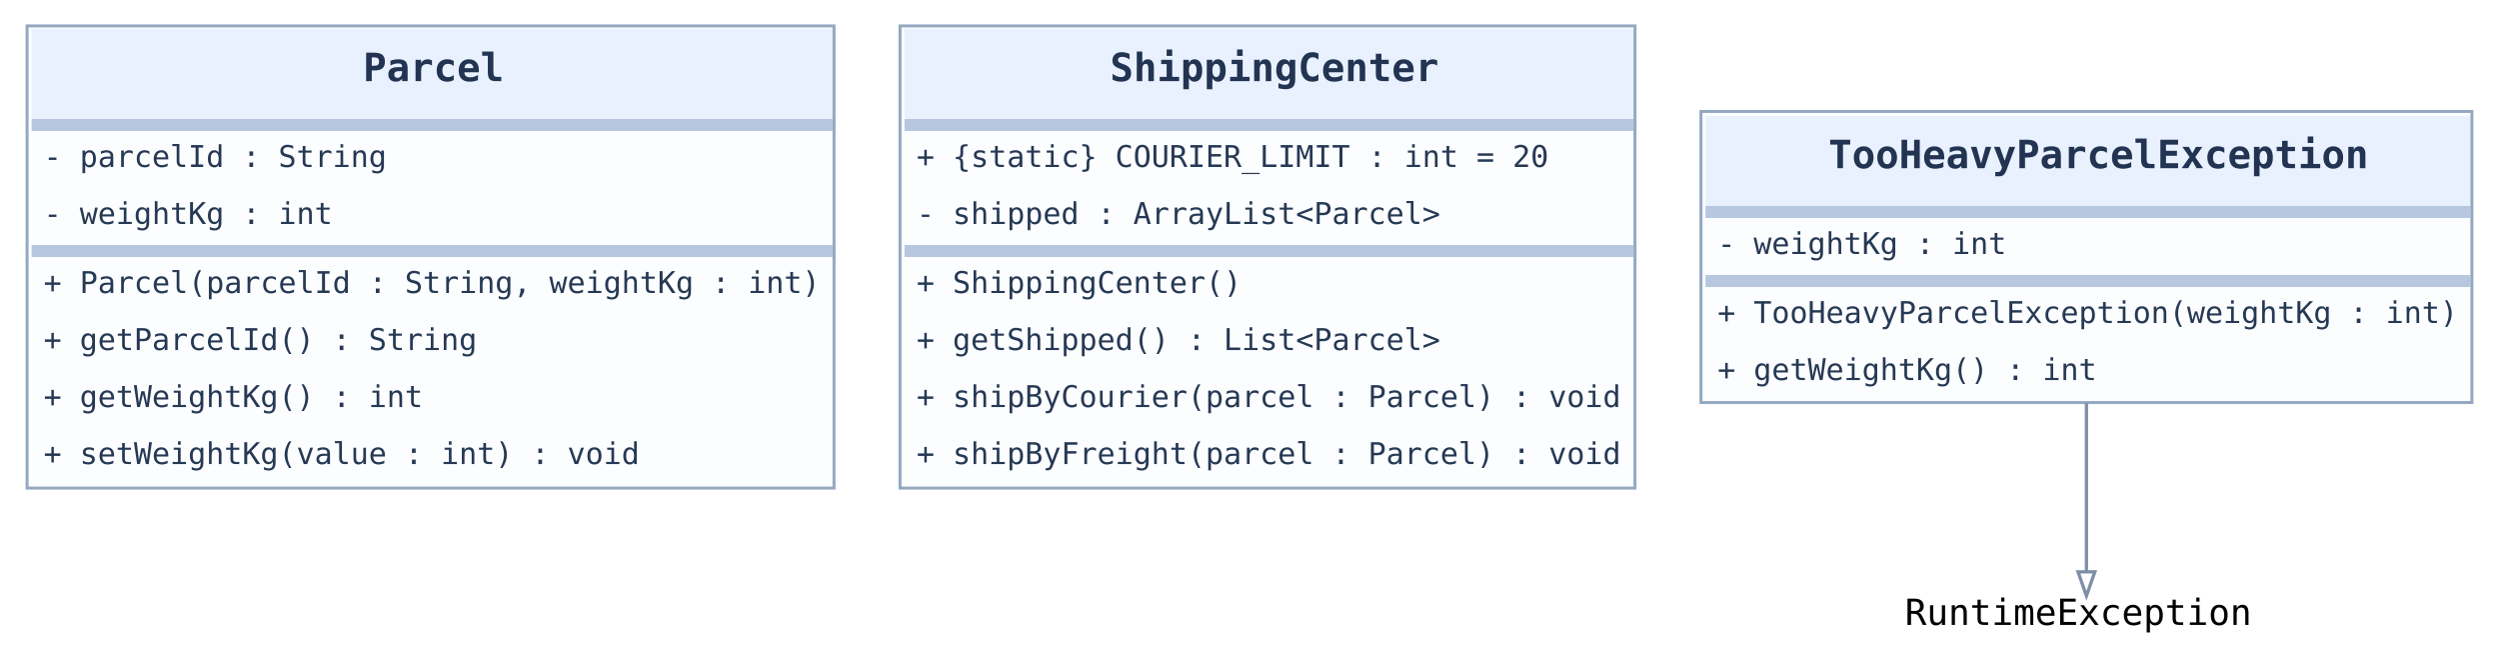
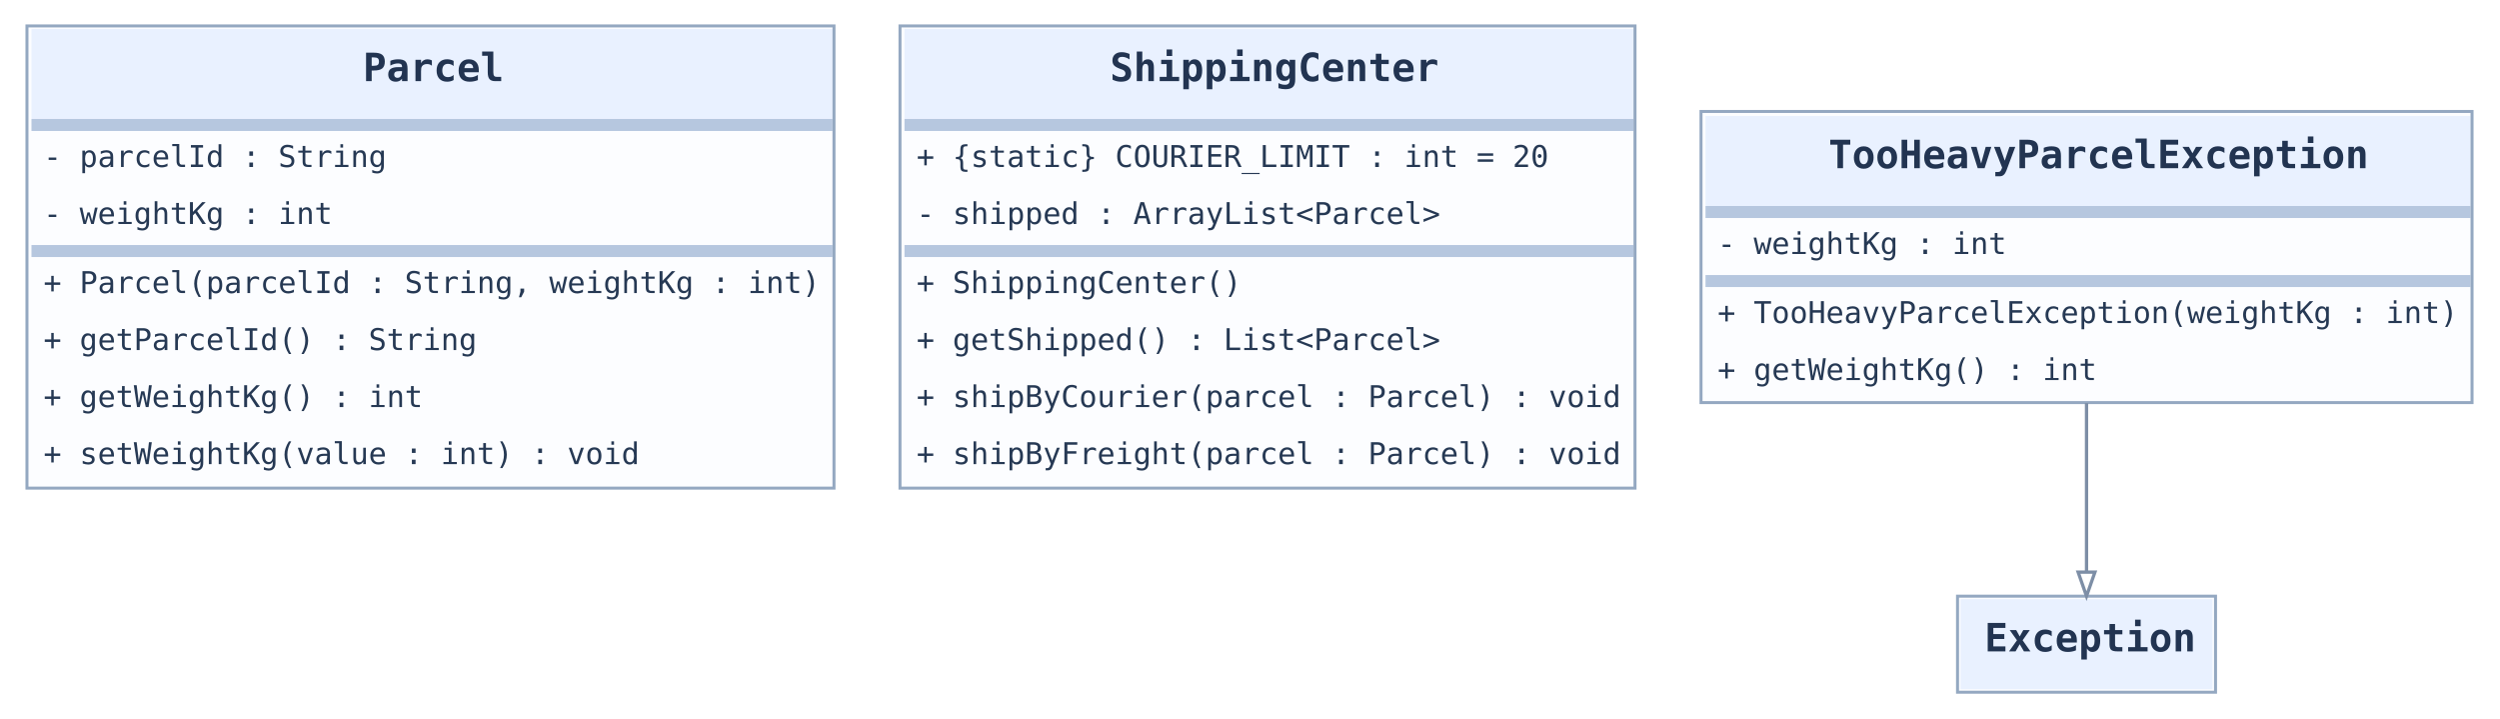
- <svg xmlns="http://www.w3.org/2000/svg" width="832pt" height="220pt" viewBox="0.00 0.00 832.28 220.28">
-   <g id="graph0" class="graph" transform="scale(1 1) rotate(0) translate(8.64 211.64)">
+ <svg xmlns="http://www.w3.org/2000/svg" width="832pt" height="239pt" viewBox="0.00 0.00 832.28 239.28">
+   <g id="graph0" class="graph" transform="scale(1 1) rotate(0) translate(8.64 230.64)">
    <g id="node1" class="node">
-       <polygon fill="#fcfdff" stroke="transparent" points="0,-49 0,-203 269,-203 269,-49 0,-49" />
-       <polygon fill="#e9f1ff" stroke="transparent" points="1.5,-172 1.5,-202 268.5,-202 268.5,-172 1.5,-172" />
-       <text text-anchor="start" x="112" y="-184.6" font-family="DejaVu Sans Mono" font-weight="bold" font-size="13.00" fill="#223451">Parcel</text>
-       <polygon fill="#b6c7df" stroke="transparent" points="1.5,-168 1.5,-172 268.5,-172 268.5,-168 1.5,-168" />
-       <text text-anchor="start" x="5.5" y="-156" font-family="DejaVu Sans Mono" font-size="10.00" fill="#263954">- parcelId : String</text>
-       <text text-anchor="start" x="5.5" y="-137" font-family="DejaVu Sans Mono" font-size="10.00" fill="#263954">- weightKg : int</text>
-       <polygon fill="#b6c7df" stroke="transparent" points="1.5,-126 1.5,-130 268.5,-130 268.5,-126 1.5,-126" />
-       <text text-anchor="start" x="5.5" y="-114" font-family="DejaVu Sans Mono" font-size="10.00" fill="#263954">+ Parcel(parcelId : String, weightKg : int)</text>
-       <text text-anchor="start" x="5.5" y="-95" font-family="DejaVu Sans Mono" font-size="10.00" fill="#263954">+ getParcelId() : String</text>
-       <text text-anchor="start" x="5.5" y="-76" font-family="DejaVu Sans Mono" font-size="10.00" fill="#263954">+ getWeightKg() : int</text>
-       <text text-anchor="start" x="5.5" y="-57" font-family="DejaVu Sans Mono" font-size="10.00" fill="#263954">+ setWeightKg(value : int) : void</text>
-       <polygon fill="none" stroke="#94a8c1" points="0,-49 0,-203 269,-203 269,-49 0,-49" />
+       <polygon fill="#fcfdff" stroke="transparent" points="0,-68 0,-222 269,-222 269,-68 0,-68" />
+       <polygon fill="#e9f1ff" stroke="transparent" points="1.5,-191 1.5,-221 268.5,-221 268.5,-191 1.5,-191" />
+       <text text-anchor="start" x="112" y="-203.6" font-family="DejaVu Sans Mono" font-weight="bold" font-size="13.00" fill="#223451">Parcel</text>
+       <polygon fill="#b6c7df" stroke="transparent" points="1.5,-187 1.5,-191 268.5,-191 268.5,-187 1.5,-187" />
+       <text text-anchor="start" x="5.5" y="-175" font-family="DejaVu Sans Mono" font-size="10.00" fill="#263954">- parcelId : String</text>
+       <text text-anchor="start" x="5.5" y="-156" font-family="DejaVu Sans Mono" font-size="10.00" fill="#263954">- weightKg : int</text>
+       <polygon fill="#b6c7df" stroke="transparent" points="1.5,-145 1.5,-149 268.5,-149 268.5,-145 1.5,-145" />
+       <text text-anchor="start" x="5.5" y="-133" font-family="DejaVu Sans Mono" font-size="10.00" fill="#263954">+ Parcel(parcelId : String, weightKg : int)</text>
+       <text text-anchor="start" x="5.5" y="-114" font-family="DejaVu Sans Mono" font-size="10.00" fill="#263954">+ getParcelId() : String</text>
+       <text text-anchor="start" x="5.5" y="-95" font-family="DejaVu Sans Mono" font-size="10.00" fill="#263954">+ getWeightKg() : int</text>
+       <text text-anchor="start" x="5.5" y="-76" font-family="DejaVu Sans Mono" font-size="10.00" fill="#263954">+ setWeightKg(value : int) : void</text>
+       <polygon fill="none" stroke="#94a8c1" points="0,-68 0,-222 269,-222 269,-68 0,-68" />
    </g>
    <g id="node2" class="node">
-       <polygon fill="#fcfdff" stroke="transparent" points="291,-49 291,-203 536,-203 536,-49 291,-49" />
-       <polygon fill="#e9f1ff" stroke="transparent" points="292.5,-172 292.5,-202 535.5,-202 535.5,-172 292.5,-172" />
-       <text text-anchor="start" x="361" y="-184.6" font-family="DejaVu Sans Mono" font-weight="bold" font-size="13.00" fill="#223451">ShippingCenter</text>
-       <polygon fill="#b6c7df" stroke="transparent" points="292.5,-168 292.5,-172 535.5,-172 535.5,-168 292.5,-168" />
-       <text text-anchor="start" x="296.5" y="-156" font-family="DejaVu Sans Mono" font-size="10.00" fill="#263954">+ {static} COURIER_LIMIT : int = 20</text>
-       <text text-anchor="start" x="296.5" y="-137" font-family="DejaVu Sans Mono" font-size="10.00" fill="#263954">- shipped : ArrayList&lt;Parcel&gt;</text>
-       <polygon fill="#b6c7df" stroke="transparent" points="292.5,-126 292.5,-130 535.5,-130 535.5,-126 292.5,-126" />
-       <text text-anchor="start" x="296.5" y="-114" font-family="DejaVu Sans Mono" font-size="10.00" fill="#263954">+ ShippingCenter()</text>
-       <text text-anchor="start" x="296.5" y="-95" font-family="DejaVu Sans Mono" font-size="10.00" fill="#263954">+ getShipped() : List&lt;Parcel&gt;</text>
-       <text text-anchor="start" x="296.5" y="-76" font-family="DejaVu Sans Mono" font-size="10.00" fill="#263954">+ shipByCourier(parcel : Parcel) : void</text>
-       <text text-anchor="start" x="296.5" y="-57" font-family="DejaVu Sans Mono" font-size="10.00" fill="#263954">+ shipByFreight(parcel : Parcel) : void</text>
-       <polygon fill="none" stroke="#94a8c1" points="291,-49 291,-203 536,-203 536,-49 291,-49" />
+       <polygon fill="#fcfdff" stroke="transparent" points="291,-68 291,-222 536,-222 536,-68 291,-68" />
+       <polygon fill="#e9f1ff" stroke="transparent" points="292.5,-191 292.5,-221 535.5,-221 535.5,-191 292.5,-191" />
+       <text text-anchor="start" x="361" y="-203.6" font-family="DejaVu Sans Mono" font-weight="bold" font-size="13.00" fill="#223451">ShippingCenter</text>
+       <polygon fill="#b6c7df" stroke="transparent" points="292.5,-187 292.5,-191 535.5,-191 535.5,-187 292.5,-187" />
+       <text text-anchor="start" x="296.5" y="-175" font-family="DejaVu Sans Mono" font-size="10.00" fill="#263954">+ {static} COURIER_LIMIT : int = 20</text>
+       <text text-anchor="start" x="296.5" y="-156" font-family="DejaVu Sans Mono" font-size="10.00" fill="#263954">- shipped : ArrayList&lt;Parcel&gt;</text>
+       <polygon fill="#b6c7df" stroke="transparent" points="292.5,-145 292.5,-149 535.5,-149 535.5,-145 292.5,-145" />
+       <text text-anchor="start" x="296.5" y="-133" font-family="DejaVu Sans Mono" font-size="10.00" fill="#263954">+ ShippingCenter()</text>
+       <text text-anchor="start" x="296.5" y="-114" font-family="DejaVu Sans Mono" font-size="10.00" fill="#263954">+ getShipped() : List&lt;Parcel&gt;</text>
+       <text text-anchor="start" x="296.5" y="-95" font-family="DejaVu Sans Mono" font-size="10.00" fill="#263954">+ shipByCourier(parcel : Parcel) : void</text>
+       <text text-anchor="start" x="296.5" y="-76" font-family="DejaVu Sans Mono" font-size="10.00" fill="#263954">+ shipByFreight(parcel : Parcel) : void</text>
+       <polygon fill="none" stroke="#94a8c1" points="291,-68 291,-222 536,-222 536,-68 291,-68" />
    </g>
    <g id="node3" class="node">
-       <polygon fill="#fcfdff" stroke="transparent" points="558,-77.5 558,-174.5 815,-174.5 815,-77.5 558,-77.5" />
-       <polygon fill="#e9f1ff" stroke="transparent" points="559.5,-143 559.5,-173 814.5,-173 814.5,-143 559.5,-143" />
-       <text text-anchor="start" x="600.5" y="-155.6" font-family="DejaVu Sans Mono" font-weight="bold" font-size="13.00" fill="#223451">TooHeavyParcelException</text>
-       <polygon fill="#b6c7df" stroke="transparent" points="559.5,-139 559.5,-143 814.5,-143 814.5,-139 559.5,-139" />
-       <text text-anchor="start" x="563.5" y="-127" font-family="DejaVu Sans Mono" font-size="10.00" fill="#263954">- weightKg : int</text>
-       <polygon fill="#b6c7df" stroke="transparent" points="559.5,-116 559.5,-120 814.5,-120 814.5,-116 559.5,-116" />
-       <text text-anchor="start" x="563.5" y="-104" font-family="DejaVu Sans Mono" font-size="10.00" fill="#263954">+ TooHeavyParcelException(weightKg : int)</text>
-       <text text-anchor="start" x="563.5" y="-85" font-family="DejaVu Sans Mono" font-size="10.00" fill="#263954">+ getWeightKg() : int</text>
-       <polygon fill="none" stroke="#94a8c1" points="558,-77.5 558,-174.5 815,-174.5 815,-77.5 558,-77.5" />
+       <polygon fill="#fcfdff" stroke="transparent" points="558,-96.5 558,-193.5 815,-193.5 815,-96.5 558,-96.5" />
+       <polygon fill="#e9f1ff" stroke="transparent" points="559.5,-162 559.5,-192 814.5,-192 814.5,-162 559.5,-162" />
+       <text text-anchor="start" x="600.5" y="-174.6" font-family="DejaVu Sans Mono" font-weight="bold" font-size="13.00" fill="#223451">TooHeavyParcelException</text>
+       <polygon fill="#b6c7df" stroke="transparent" points="559.5,-158 559.5,-162 814.5,-162 814.5,-158 559.5,-158" />
+       <text text-anchor="start" x="563.5" y="-146" font-family="DejaVu Sans Mono" font-size="10.00" fill="#263954">- weightKg : int</text>
+       <polygon fill="#b6c7df" stroke="transparent" points="559.5,-135 559.5,-139 814.5,-139 814.5,-135 559.5,-135" />
+       <text text-anchor="start" x="563.5" y="-123" font-family="DejaVu Sans Mono" font-size="10.00" fill="#263954">+ TooHeavyParcelException(weightKg : int)</text>
+       <text text-anchor="start" x="563.5" y="-104" font-family="DejaVu Sans Mono" font-size="10.00" fill="#263954">+ getWeightKg() : int</text>
+       <polygon fill="none" stroke="#94a8c1" points="558,-96.5 558,-193.5 815,-193.5 815,-96.5 558,-96.5" />
    </g>
    <g id="node4" class="node">
-       <text text-anchor="start" x="626" y="-3.4" font-family="DejaVu Sans Mono" font-size="12.00">RuntimeException</text>
+       <polygon fill="#fcfdff" stroke="transparent" points="643.5,0 643.5,-32 729.5,-32 729.5,0 643.5,0" />
+       <polygon fill="#e9f1ff" stroke="transparent" points="644.5,-1 644.5,-31 728.5,-31 728.5,-1 644.5,-1" />
+       <text text-anchor="start" x="652.5" y="-13.6" font-family="DejaVu Sans Mono" font-weight="bold" font-size="13.00" fill="#223451">Exception</text>
+       <polygon fill="none" stroke="#94a8c1" points="643.5,0 643.5,-32 729.5,-32 729.5,0 643.5,0" />
    </g>
    <g id="edge1" class="edge">
-       <path fill="none" stroke="#7d8ea6" stroke-width="1.1" d="M686.5,-77.21C686.5,-56.97 686.5,-34.94 686.5,-21.17" />
-       <polygon fill="none" stroke="#7d8ea6" stroke-width="1.1" points="689.3,-21.09 686.5,-13.09 683.7,-21.09 689.3,-21.09" />
+       <path fill="none" stroke="#7d8ea6" stroke-width="1.1" d="M686.5,-96.35C686.5,-77.11 686.5,-55.79 686.5,-40.1" />
+       <polygon fill="none" stroke="#7d8ea6" stroke-width="1.1" points="689.3,-40.01 686.5,-32.01 683.7,-40.01 689.3,-40.01" />
    </g>
  </g>
</svg>
